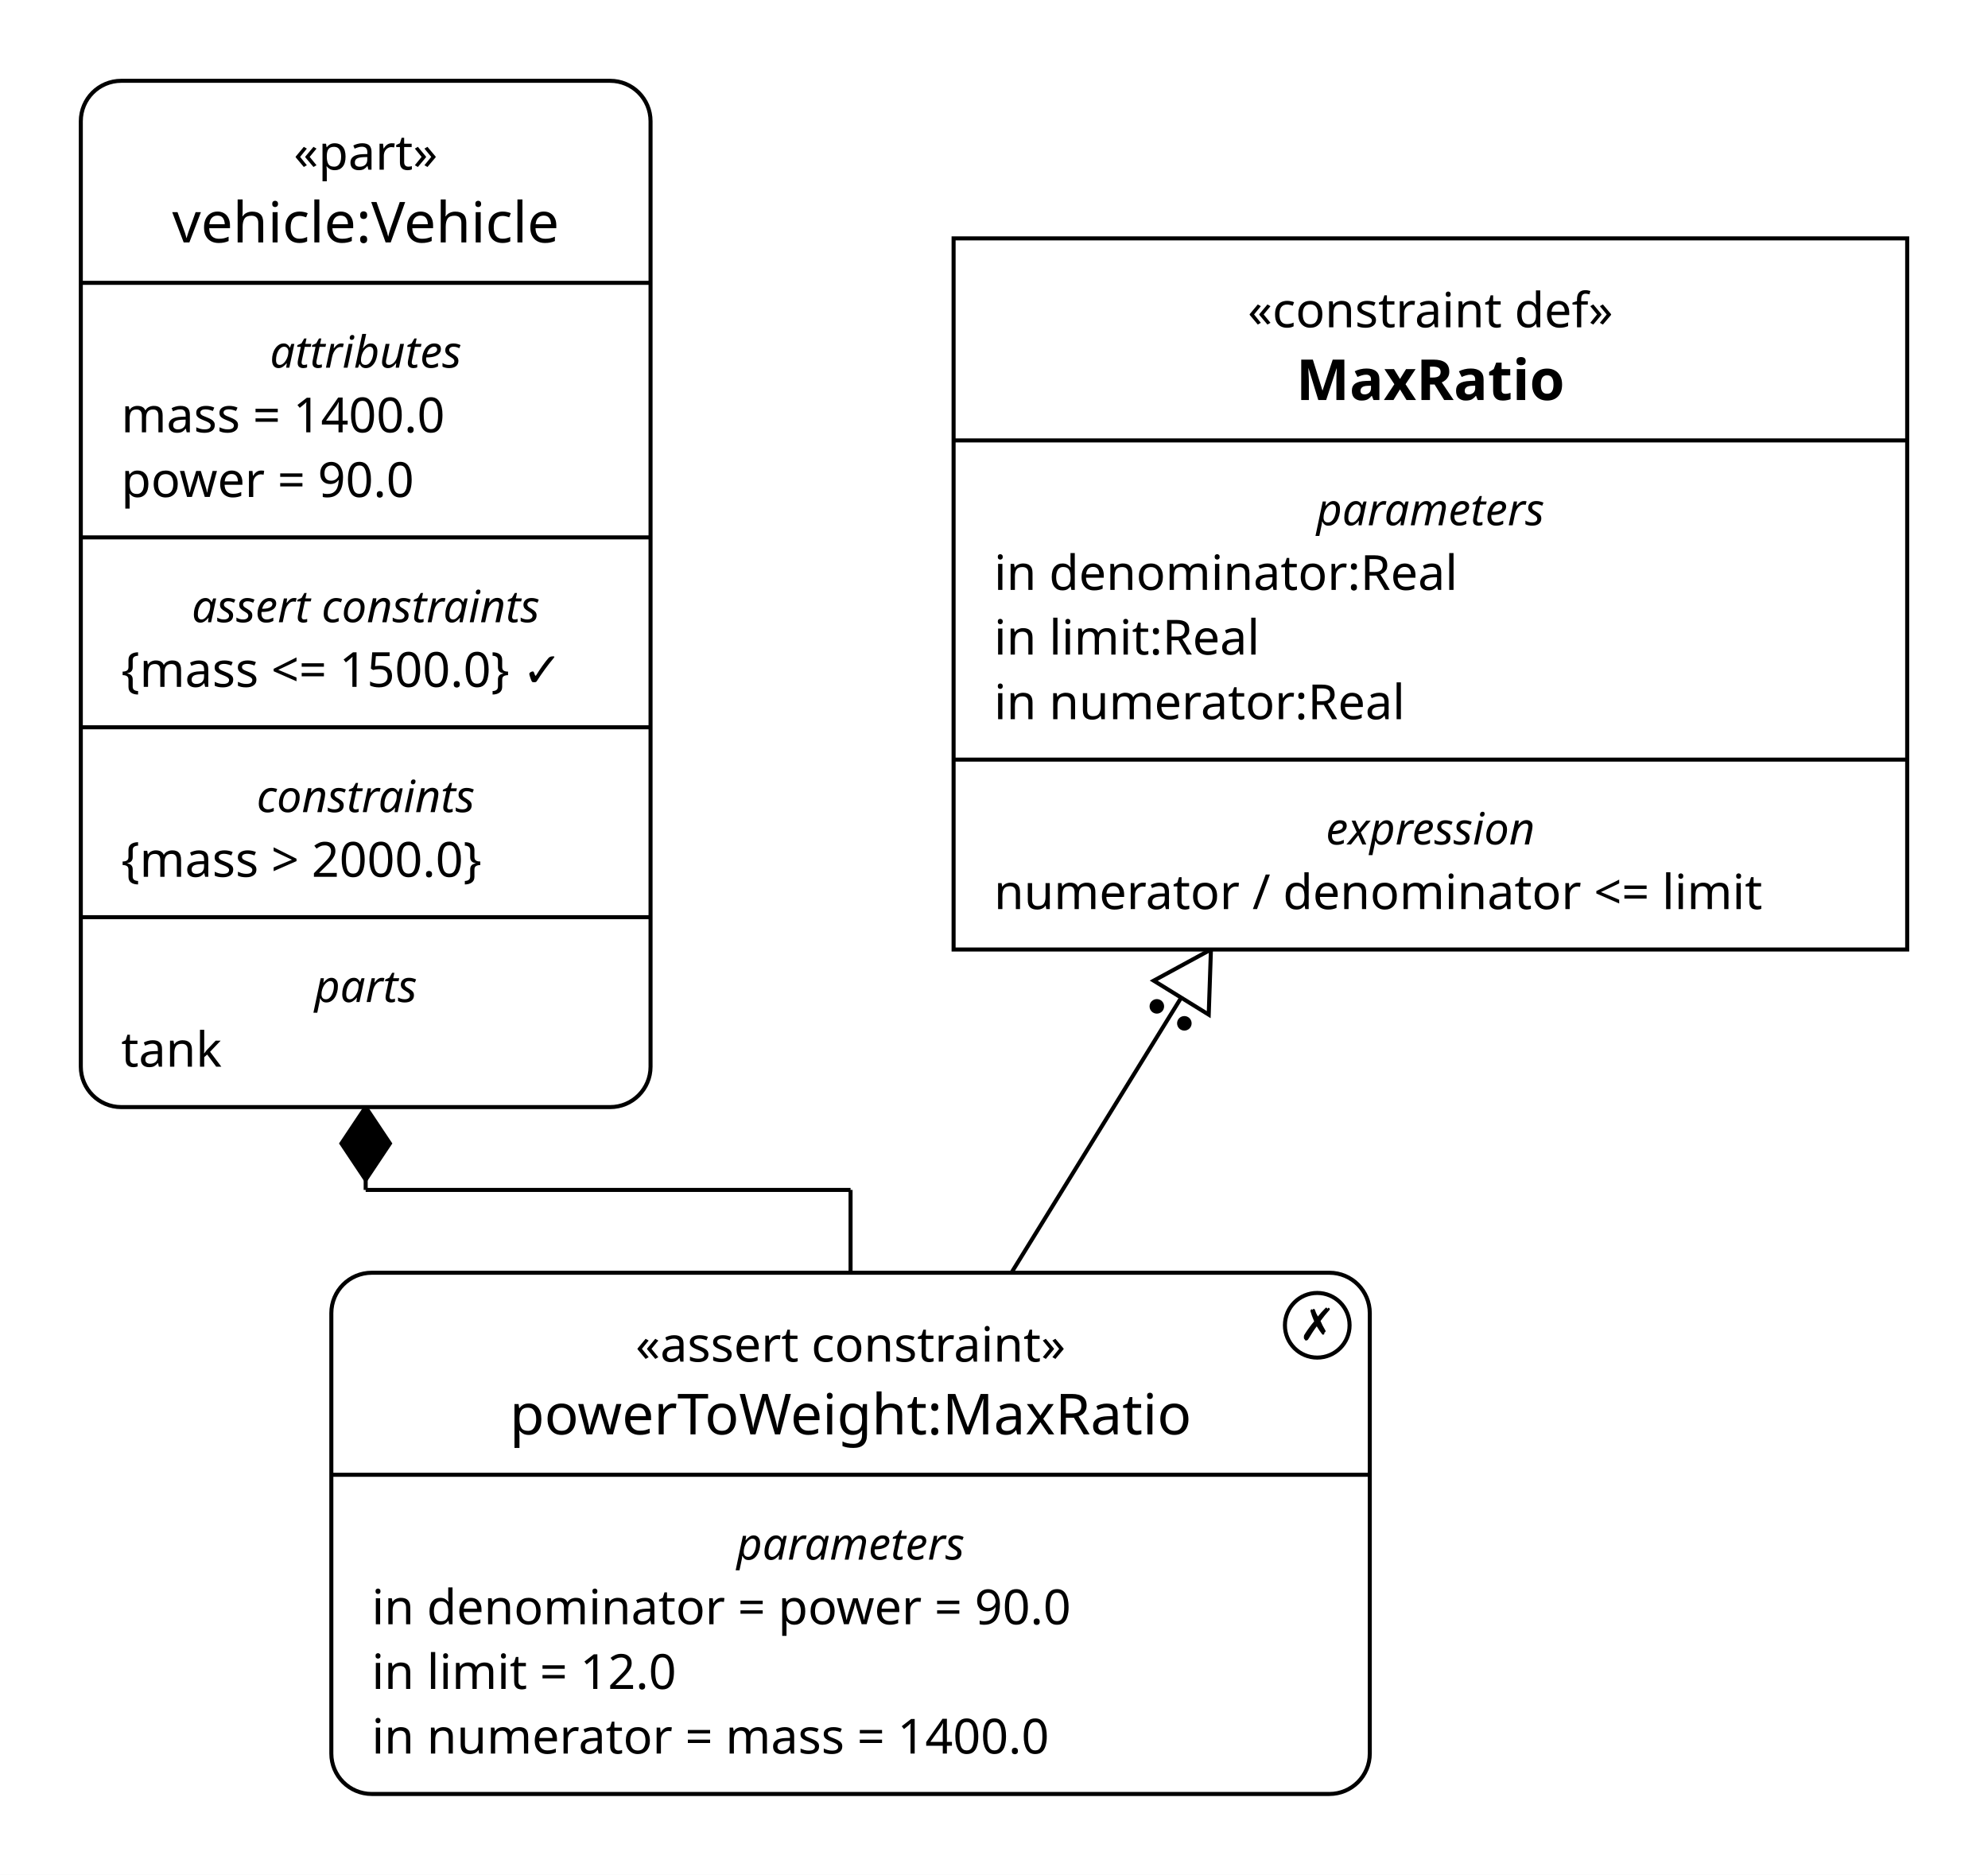
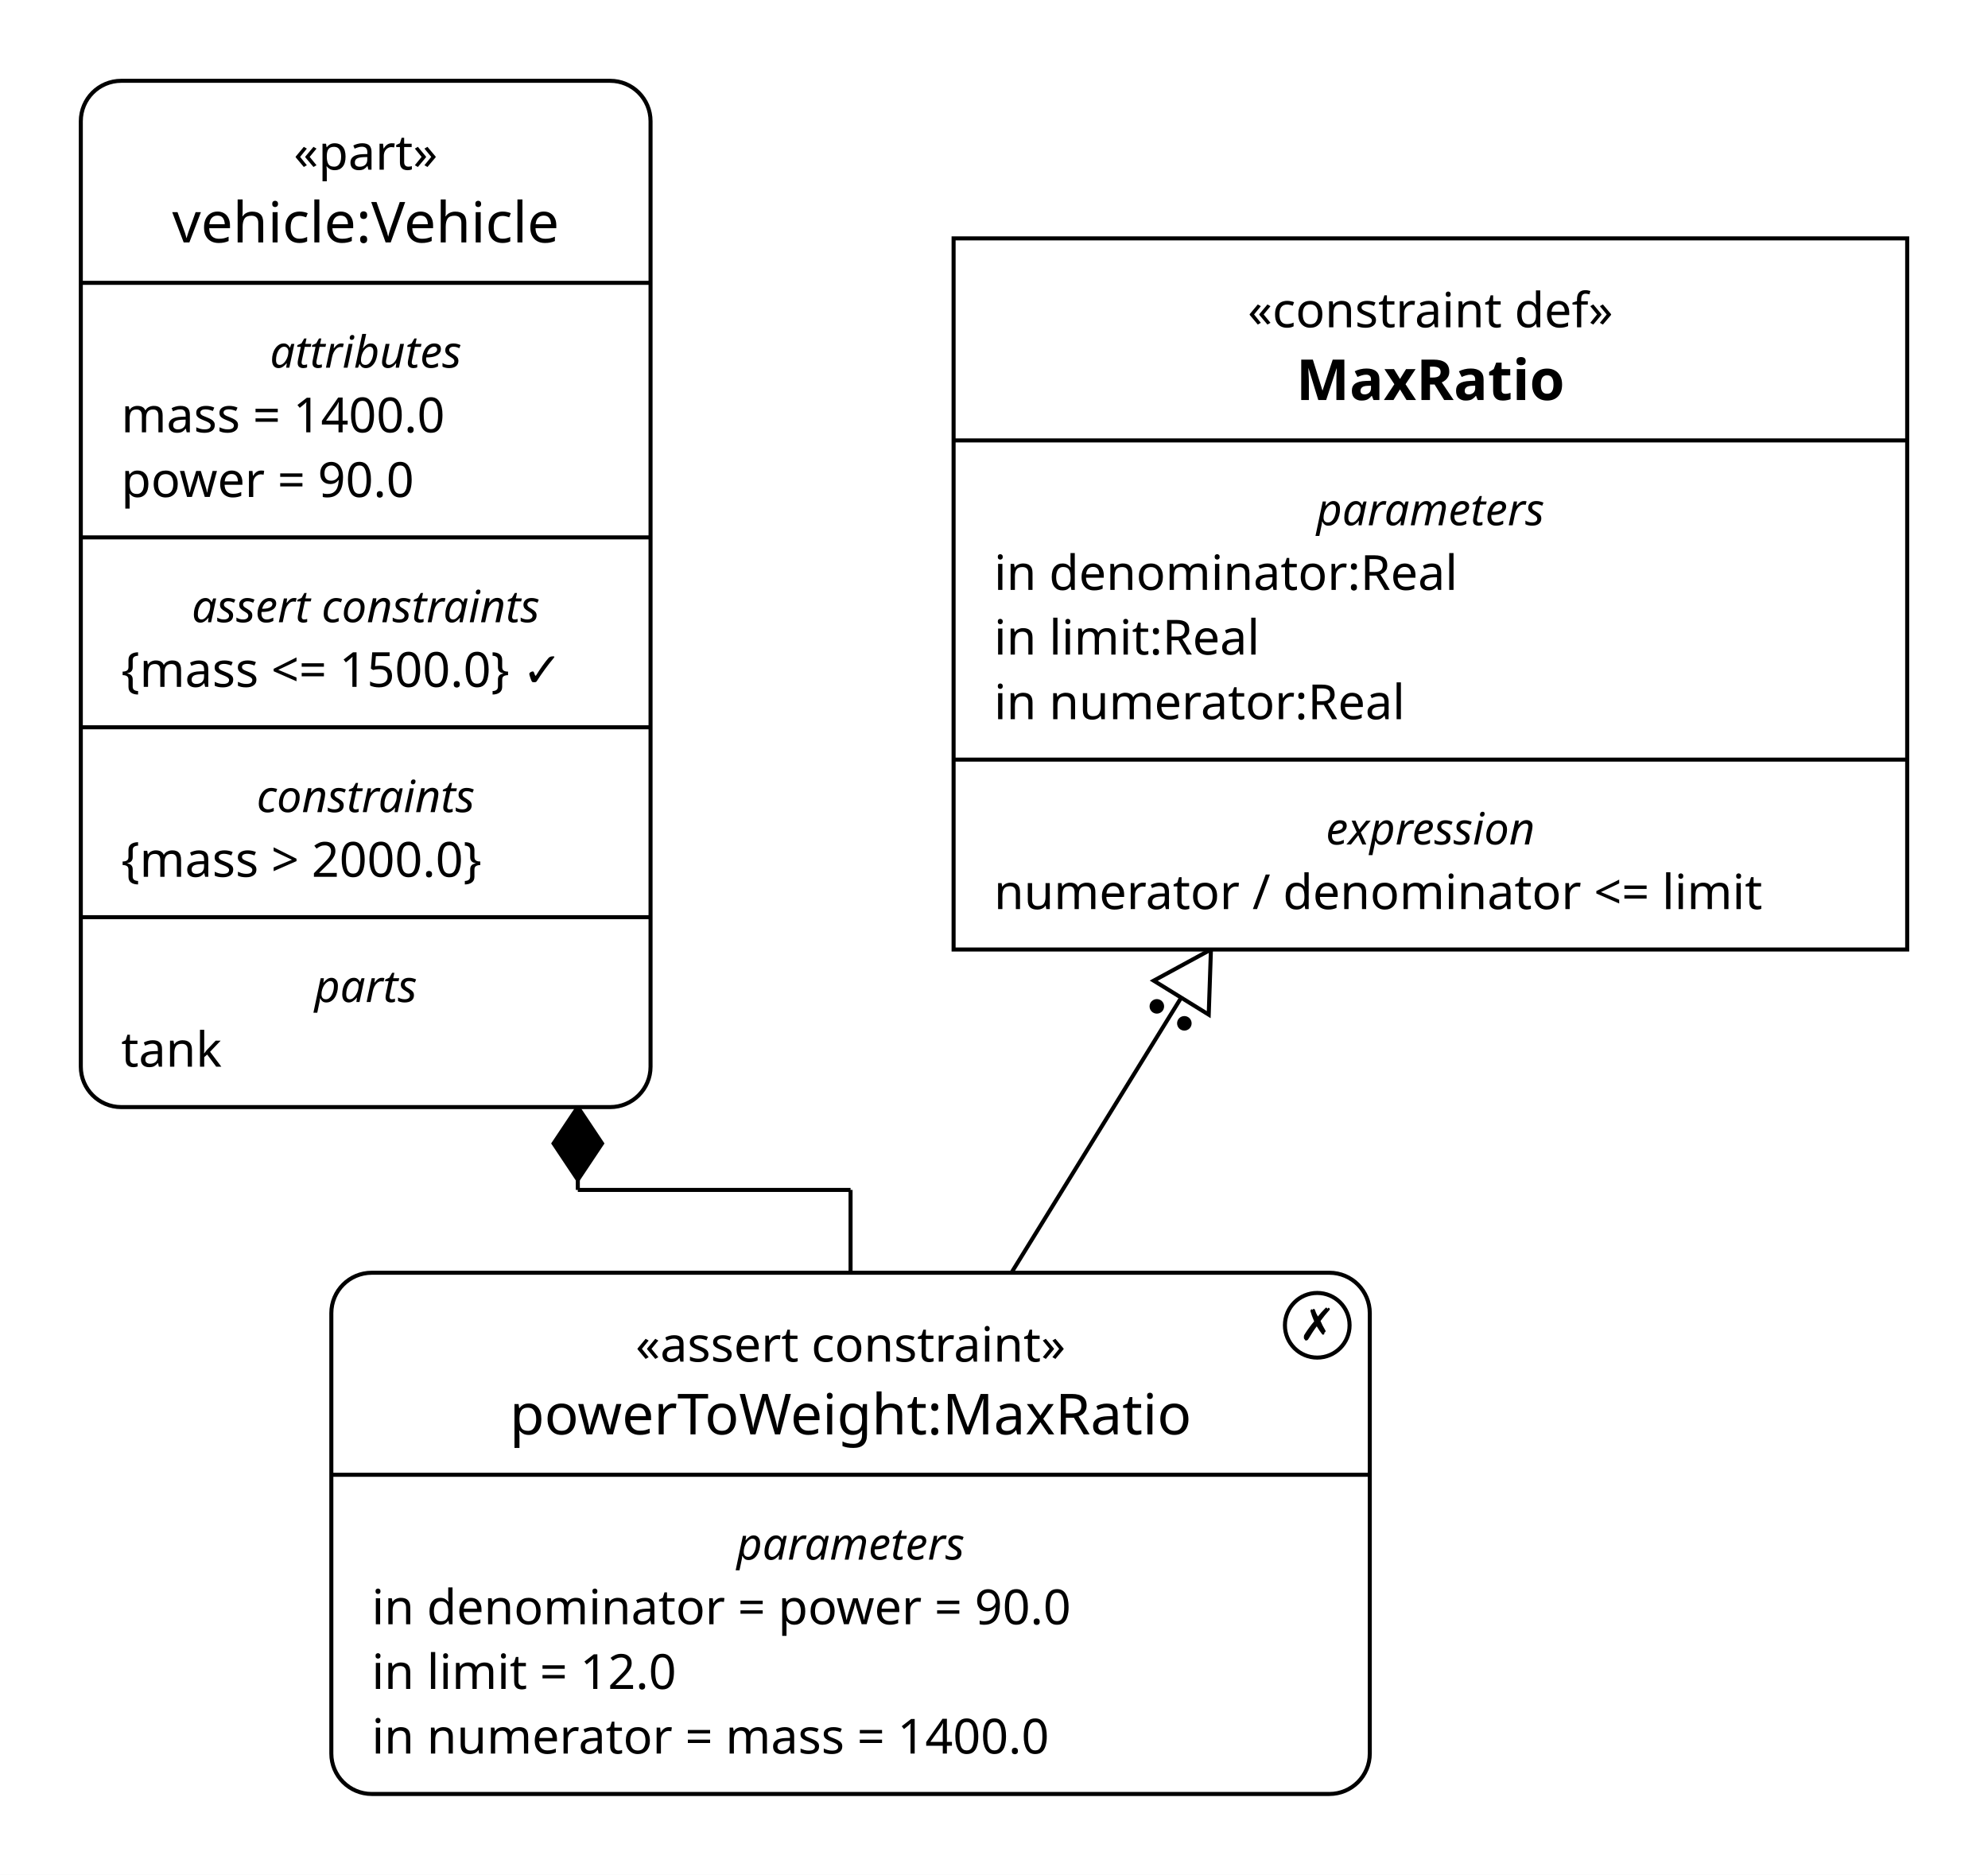
<svg xmlns="http://www.w3.org/2000/svg" width="492" height="464" viewBox="0 0 492 464" font-family="sans-serif">
  <rect x="0" y="0" width="492" height="464" fill="#ffffff" />
-   <polygon points="90.5,274 84.5,283 90.5,292 96.5,283" fill="#000000" stroke="#000000" />
-   <polyline points="90.5,292 90.5,294.5" fill="none" stroke="#000000" />
-   <polyline points="90.5,294.5 210.5,294.5" fill="none" stroke="#000000" />
+   <polygon points="143,274 137,283 143,292 149,283" fill="#000000" stroke="#000000" />
+   <polyline points="143,292 143,294.5" fill="none" stroke="#000000" />
+   <polyline points="143,294.5 210.5,294.5" fill="none" stroke="#000000" />
  <polyline points="250.31,315 292.33,246.91" fill="none" stroke="#000000" />
  <polygon points="299.69,235 299.14,251.12 285.53,242.71" fill="#ffffff" stroke="#000000" />
  <circle cx="293.11" cy="253.27" r="1.8" fill="#000000" />
  <circle cx="286.3" cy="249.07" r="1.8" fill="#000000" />
  <polyline points="210.5,294.5 210.5,315" fill="none" stroke="#000000" />
  <rect x="20" y="20" width="141" height="254" rx="10" fill="#ffffff" stroke="#000000" />
  <text x="90.5" y="42" text-anchor="middle" font-size="12">«part»</text>
  <text x="90.5" y="60" text-anchor="middle" font-size="14">vehicle:Vehicle</text>
  <polyline points="20,70 161,70" fill="none" stroke="#000000" />
  <text x="90.5" y="91" text-anchor="middle" font-size="11" font-style="italic">attributes</text>
  <text x="30" y="107" text-anchor="start" font-size="12">mass = 1400.0</text>
  <text x="30" y="123" text-anchor="start" font-size="12">power = 90.0</text>
  <polyline points="20,133 161,133" fill="none" stroke="#000000" />
  <text x="90.5" y="154" text-anchor="middle" font-size="11" font-style="italic">assert constraints</text>
  <text x="30" y="170" text-anchor="start" font-size="12">{mass &lt;= 1500.0} ✓</text>
  <polyline points="20,180 161,180" fill="none" stroke="#000000" />
  <text x="90.5" y="201" text-anchor="middle" font-size="11" font-style="italic">constraints</text>
  <text x="30" y="217" text-anchor="start" font-size="12">{mass &gt; 2000.0}</text>
  <polyline points="20,227 161,227" fill="none" stroke="#000000" />
  <text x="90.5" y="248" text-anchor="middle" font-size="11" font-style="italic">parts</text>
  <text x="30" y="264" text-anchor="start" font-size="12">tank</text>
  <rect x="82" y="315" width="257" height="129" rx="10" fill="#ffffff" stroke="#000000" />
  <text x="210.5" y="337" text-anchor="middle" font-size="12">«assert constraint»</text>
  <text x="210.5" y="355" text-anchor="middle" font-size="14">powerToWeight:MaxRatio</text>
  <rect x="318" y="320" width="16" height="16" rx="8" fill="none" stroke="#000000" />
  <text x="326" y="331.67" text-anchor="middle" font-size="11">✗</text>
  <polyline points="82,365 339,365" fill="none" stroke="#000000" />
  <text x="210.5" y="386" text-anchor="middle" font-size="11" font-style="italic">parameters</text>
  <text x="92" y="402" text-anchor="start" font-size="12">in denominator = power = 90.0</text>
  <text x="92" y="418" text-anchor="start" font-size="12">in limit = 12.0</text>
  <text x="92" y="434" text-anchor="start" font-size="12">in numerator = mass = 1400.0</text>
  <rect x="236" y="59" width="236" height="176" fill="#ffffff" stroke="#000000" />
  <text x="354" y="81" text-anchor="middle" font-size="12">«constraint def»</text>
  <text x="354" y="99" text-anchor="middle" font-size="14" font-weight="bold">MaxRatio</text>
  <polyline points="236,109 472,109" fill="none" stroke="#000000" />
  <text x="354" y="130" text-anchor="middle" font-size="11" font-style="italic">parameters</text>
  <text x="246" y="146" text-anchor="start" font-size="12">in denominator:Real</text>
  <text x="246" y="162" text-anchor="start" font-size="12">in limit:Real</text>
  <text x="246" y="178" text-anchor="start" font-size="12">in numerator:Real</text>
  <polyline points="236,188 472,188" fill="none" stroke="#000000" />
  <text x="354" y="209" text-anchor="middle" font-size="11" font-style="italic">expression</text>
  <text x="246" y="225" text-anchor="start" font-size="12">numerator / denominator &lt;= limit</text>
</svg>
